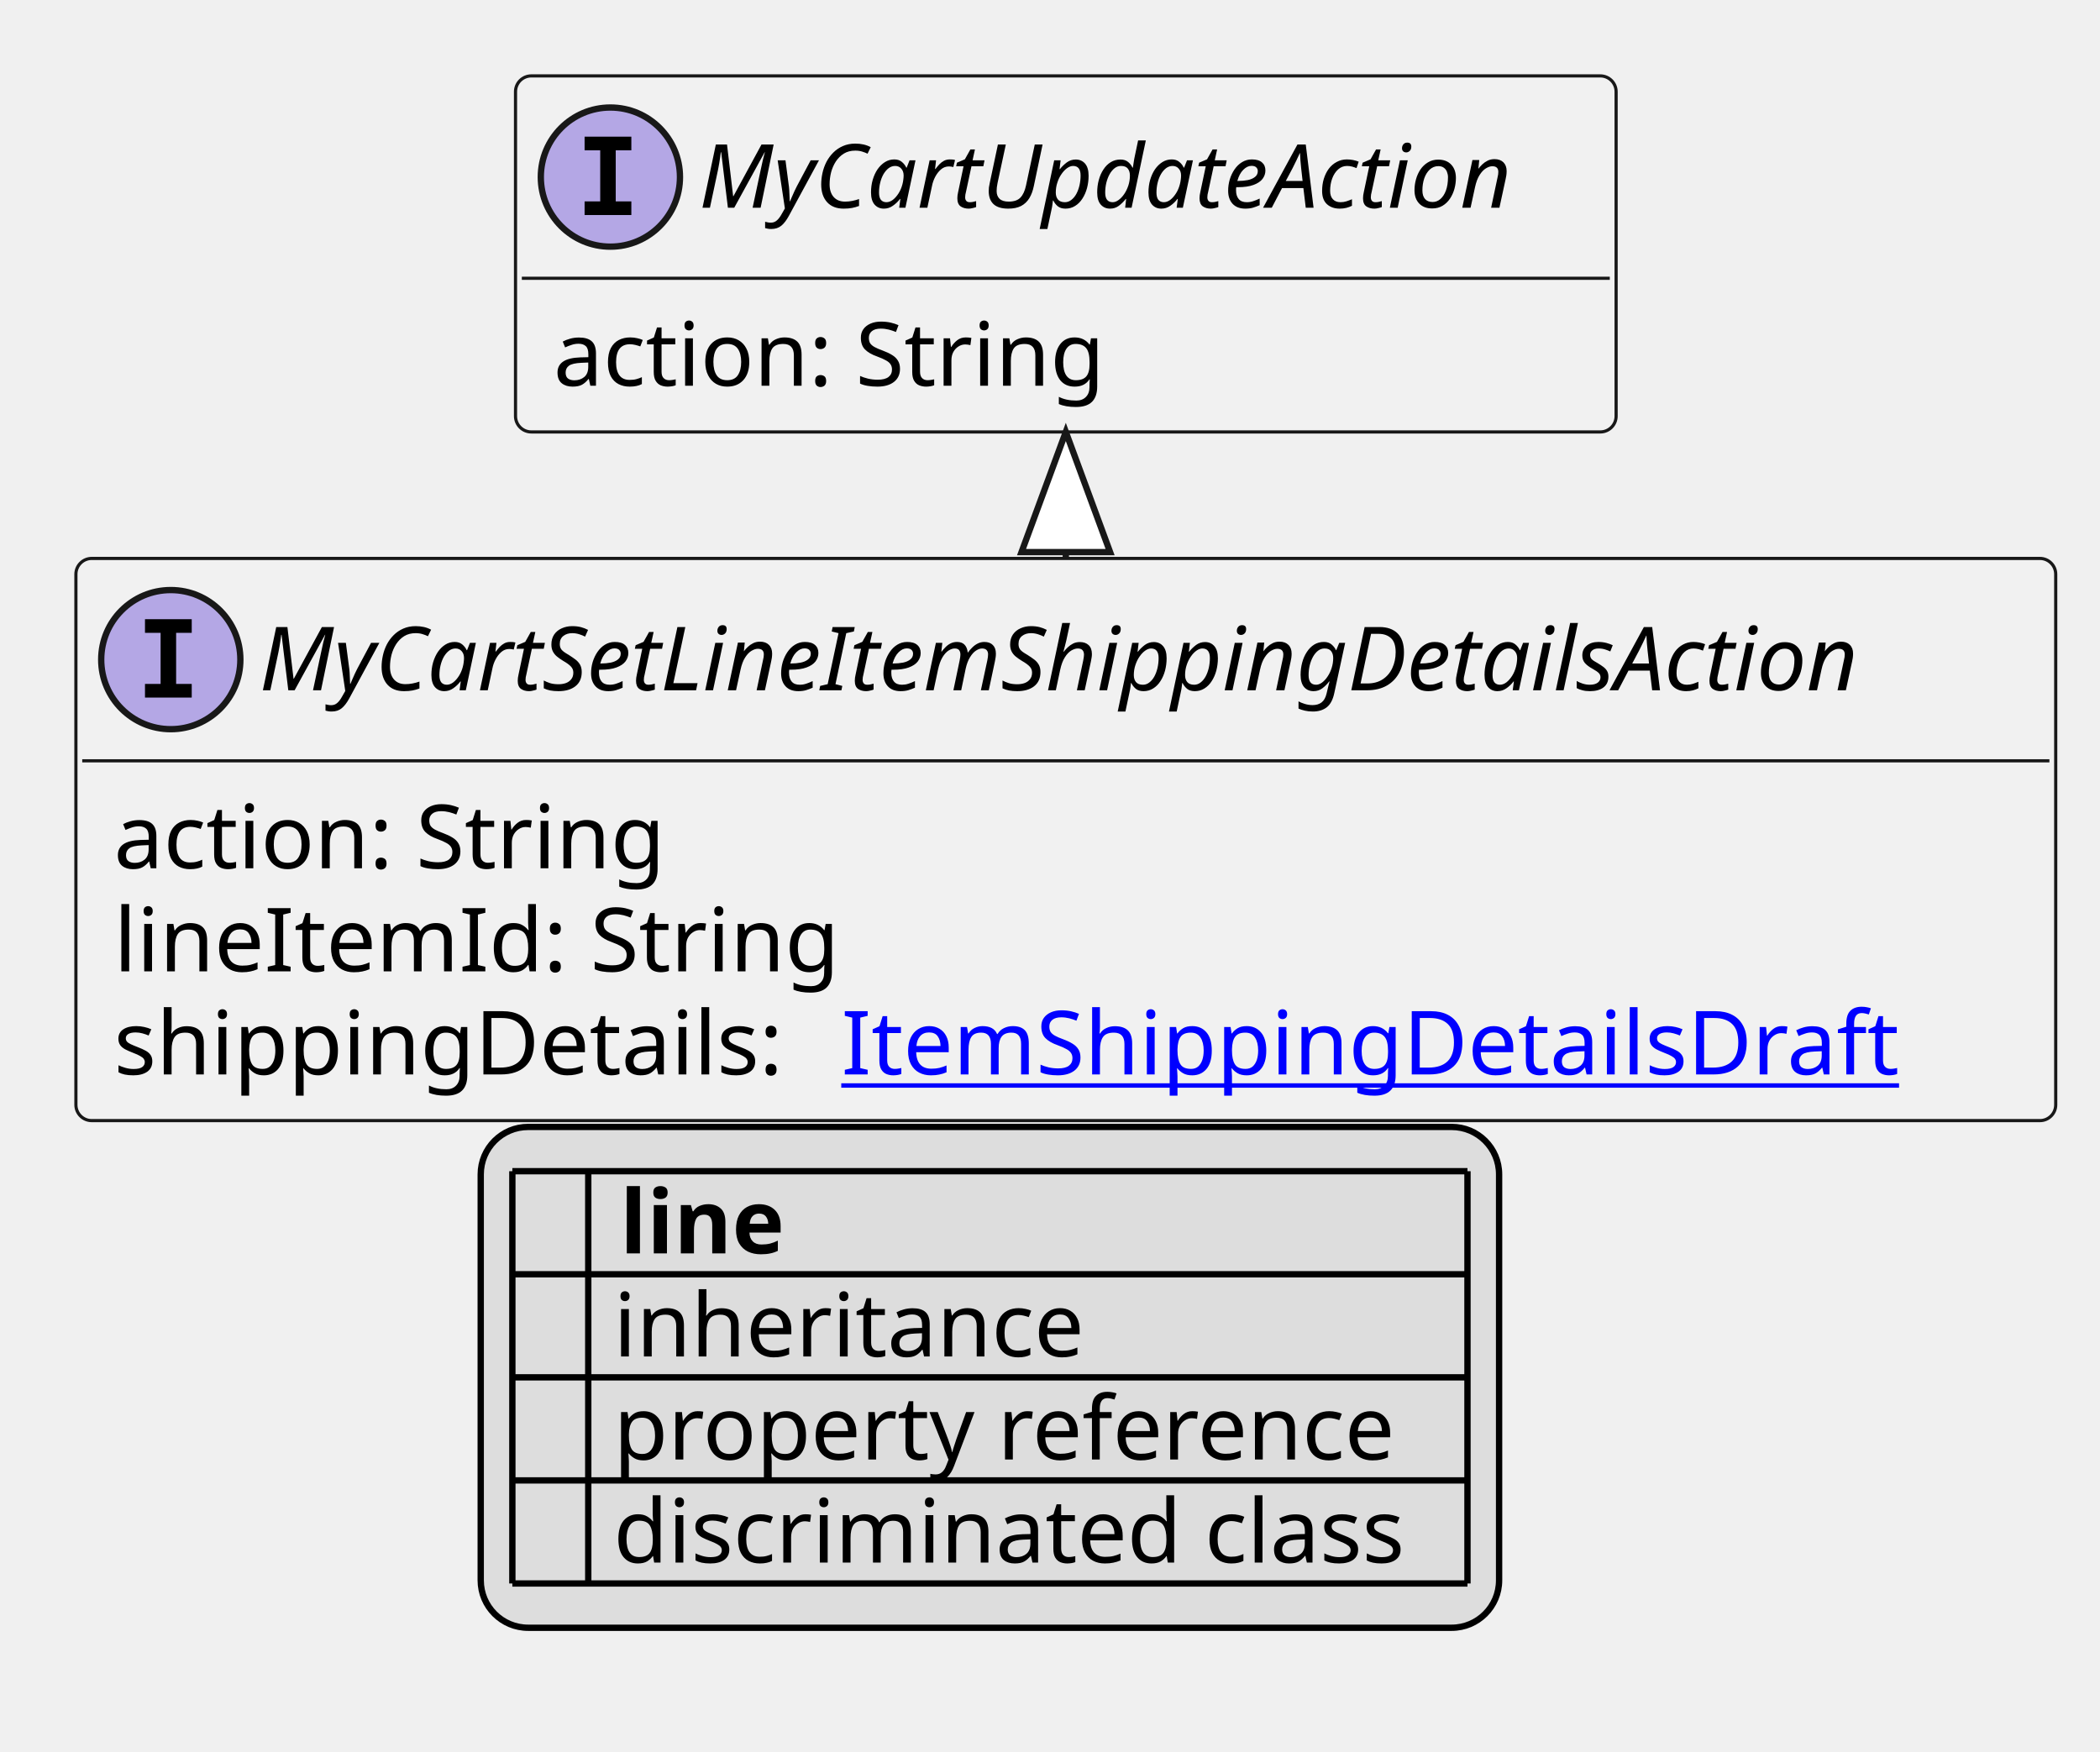
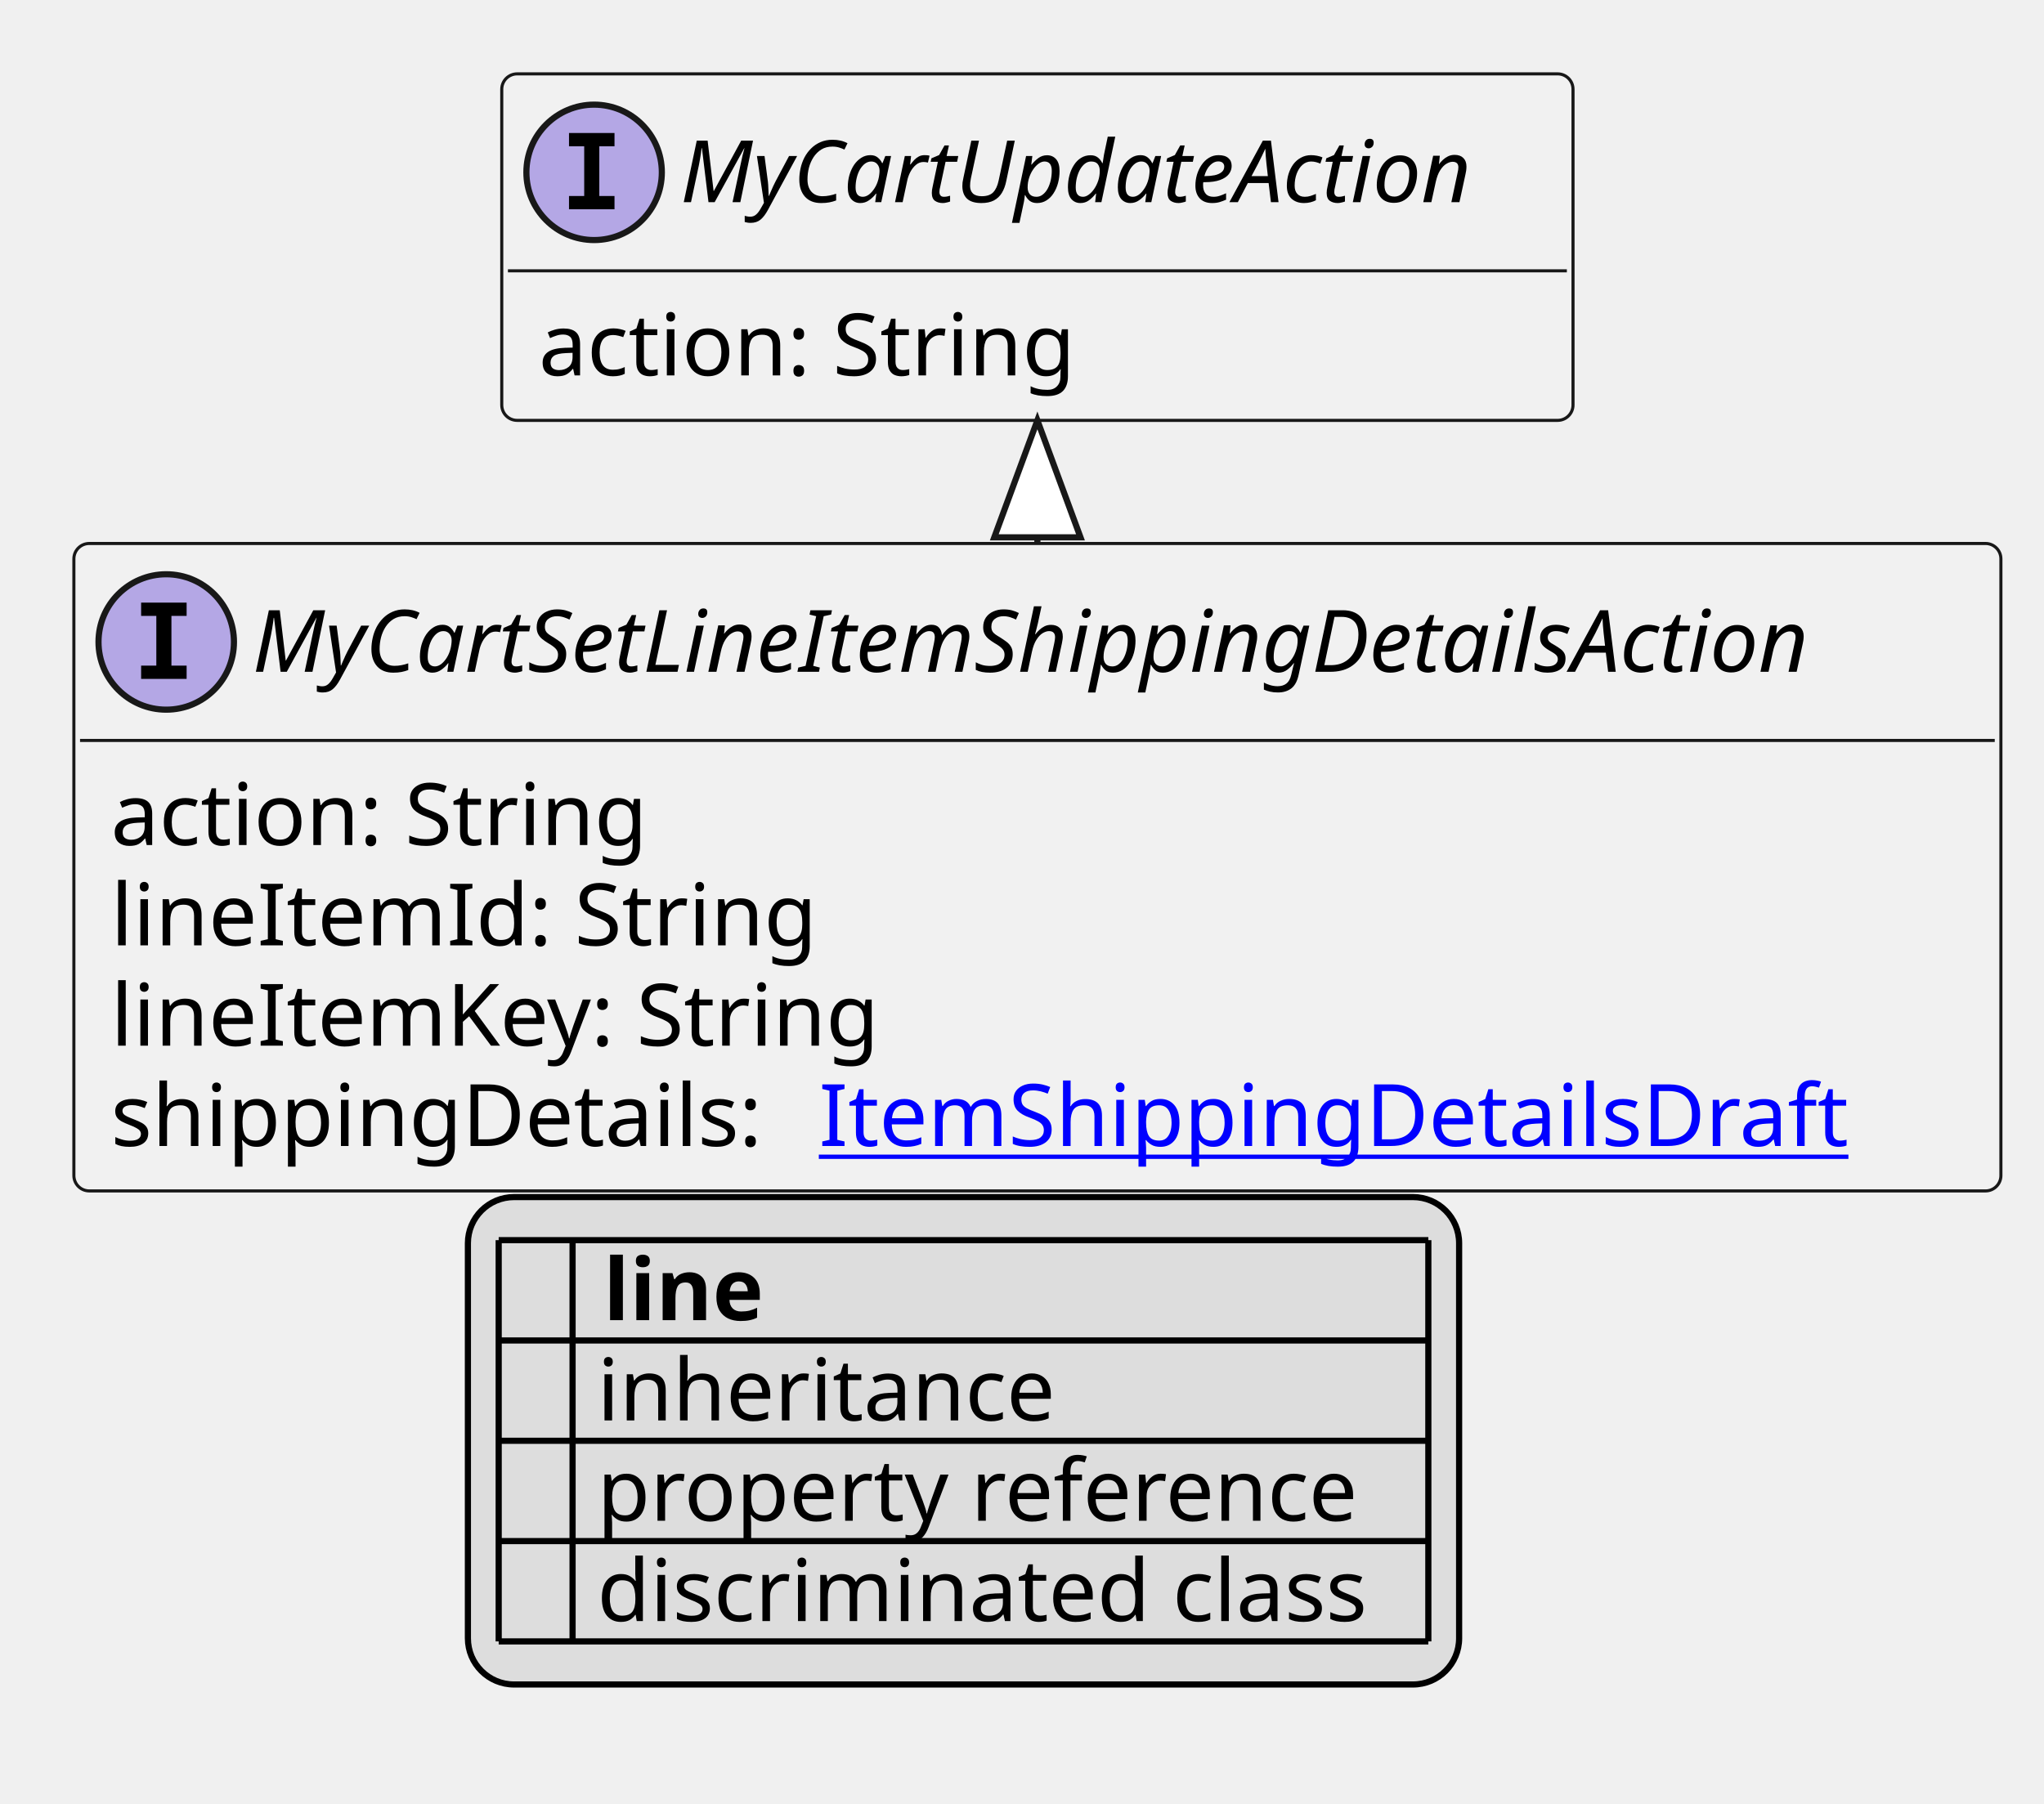
- <svg xmlns="http://www.w3.org/2000/svg" xmlns:xlink="http://www.w3.org/1999/xlink" contentStyleType="text/css" height="277px" preserveAspectRatio="none" style="width:332px;height:277px;background:#FFFFFF;" version="1.1" viewBox="0 0 332 277" width="332px" zoomAndPan="magnify">
+ <svg xmlns="http://www.w3.org/2000/svg" xmlns:xlink="http://www.w3.org/1999/xlink" contentStyleType="text/css" height="293px" preserveAspectRatio="none" style="width:332px;height:293px;background:#FFFFFF;" version="1.1" viewBox="0 0 332 293" width="332px" zoomAndPan="magnify">
  <defs>
-     <filter height="1" id="b7ignzqybbhhj0" width="1" x="0" y="0">
+     <filter height="1" id="b1u1n4radatyr50" width="1" x="0" y="0">
      <feFlood flood-color="#000000" result="flood" />
      <feComposite in="SourceGraphic" in2="flood" operator="over" />
    </filter>
-     <filter height="1" id="b7ignzqybbhhj1" width="1" x="0" y="0">
+     <filter height="1" id="b1u1n4radatyr51" width="1" x="0" y="0">
      <feFlood flood-color="#008000" result="flood" />
      <feComposite in="SourceGraphic" in2="flood" operator="over" />
    </filter>
-     <filter height="1" id="b7ignzqybbhhj2" width="1" x="0" y="0">
+     <filter height="1" id="b1u1n4radatyr52" width="1" x="0" y="0">
      <feFlood flood-color="#0000FF" result="flood" />
      <feComposite in="SourceGraphic" in2="flood" operator="over" />
    </filter>
  </defs>
  <g>
    <a href="MyCartSetLineItemShippingDetailsAction.svg" target="_top" title="MyCartSetLineItemShippingDetailsAction.svg" xlink:actuate="onRequest" xlink:href="MyCartSetLineItemShippingDetailsAction.svg" xlink:show="new" xlink:title="MyCartSetLineItemShippingDetailsAction.svg" xlink:type="simple">
      <g id="elem_MyCartSetLineItemShippingDetailsAction">
-         <rect codeLine="10" fill="#F1F1F1" height="88.891" id="MyCartSetLineItemShippingDetailsAction" rx="2.5" ry="2.5" style="stroke:#181818;stroke-width:0.5;" width="313" x="12" y="88.297" />
+         <rect codeLine="10" fill="#F1F1F1" height="105.188" id="MyCartSetLineItemShippingDetailsAction" rx="2.5" ry="2.5" style="stroke:#181818;stroke-width:0.5;" width="313" x="12" y="88.297" />
        <ellipse cx="27" cy="104.297" fill="#B4A7E5" rx="11" ry="11" style="stroke:#181818;stroke-width:1.0;" />
        <path d="M22.922,100.062 L22.922,97.906 L30.312,97.906 L30.312,100.062 L27.844,100.062 L27.844,108.141 L30.312,108.141 L30.312,110.297 L22.922,110.297 L22.922,108.141 L25.391,108.141 L25.391,100.062 L22.922,100.062 Z " fill="#000000" />
        <text fill="#000000" font-family="sans-serif" font-size="14" font-style="italic" lengthAdjust="spacing" textLength="281" x="41" y="109.144">MyCartSetLineItemShippingDetailsAction</text>
        <line style="stroke:#181818;stroke-width:0.5;" x1="13" x2="324" y1="120.297" y2="120.297" />
        <text fill="#000000" font-family="sans-serif" font-size="14" lengthAdjust="spacing" textLength="91" x="18" y="137.292">action: String</text>
        <text fill="#000000" font-family="sans-serif" font-size="14" lengthAdjust="spacing" textLength="115" x="18" y="153.589">lineItemId: String</text>
-         <text fill="#000000" font-family="sans-serif" font-size="14" lengthAdjust="spacing" textLength="111" x="18" y="169.886">shippingDetails:</text>
+         <text fill="#000000" font-family="sans-serif" font-size="14" lengthAdjust="spacing" textLength="128" x="18" y="169.886">lineItemKey: String</text>
+         <text fill="#000000" font-family="sans-serif" font-size="14" lengthAdjust="spacing" textLength="111" x="18" y="186.183">shippingDetails:</text>
        <a href="ItemShippingDetailsDraft.svg" target="_top" title="ItemShippingDetailsDraft.svg" xlink:actuate="onRequest" xlink:href="ItemShippingDetailsDraft.svg" xlink:show="new" xlink:title="ItemShippingDetailsDraft.svg" xlink:type="simple">
-           <text fill="#0000FF" font-family="sans-serif" font-size="14" lengthAdjust="spacing" text-decoration="underline" textLength="170" x="133" y="169.886">ItemShippingDetailsDraft</text>
+           <text fill="#0000FF" font-family="sans-serif" font-size="14" lengthAdjust="spacing" text-decoration="underline" textLength="170" x="133" y="186.183">ItemShippingDetailsDraft</text>
        </a>
      </g>
    </a>
    <a href="MyCartUpdateAction.svg" target="_top" title="MyCartUpdateAction.svg" xlink:actuate="onRequest" xlink:href="MyCartUpdateAction.svg" xlink:show="new" xlink:title="MyCartUpdateAction.svg" xlink:type="simple">
      <g id="elem_MyCartUpdateAction">
-         <rect codeLine="15" fill="#F1F1F1" height="56.297" id="MyCartUpdateAction" rx="2.5" ry="2.5" style="stroke:#181818;stroke-width:0.5;" width="174" x="81.5" y="12" />
+         <rect codeLine="16" fill="#F1F1F1" height="56.297" id="MyCartUpdateAction" rx="2.5" ry="2.5" style="stroke:#181818;stroke-width:0.5;" width="174" x="81.5" y="12" />
        <ellipse cx="96.5" cy="28" fill="#B4A7E5" rx="11" ry="11" style="stroke:#181818;stroke-width:1.0;" />
        <path d="M92.422,23.766 L92.422,21.609 L99.812,21.609 L99.812,23.766 L97.344,23.766 L97.344,31.844 L99.812,31.844 L99.812,34 L92.422,34 L92.422,31.844 L94.891,31.844 L94.891,23.766 L92.422,23.766 Z " fill="#000000" />
        <text fill="#000000" font-family="sans-serif" font-size="14" font-style="italic" lengthAdjust="spacing" textLength="142" x="110.5" y="32.847">MyCartUpdateAction</text>
        <line style="stroke:#181818;stroke-width:0.5;" x1="82.5" x2="254.5" y1="44" y2="44" />
        <text fill="#000000" font-family="sans-serif" font-size="14" lengthAdjust="spacing" textLength="91" x="87.5" y="60.995">action: String</text>
      </g>
    </a>
    <line style="stroke:#181818;stroke-width:1.0;" x1="168.5" x2="168.5" y1="68.297" y2="88.297" />
    <polygon fill="#FFFFFF" points="168.5,68.297,161.5,87.297,175.5,87.297,168.5,68.297" style="stroke:#181818;stroke-width:1.0;" />
-     <rect fill="#DDDDDD" height="79.188" id="_legend" rx="7.5" ry="7.5" style="stroke:#000000;stroke-width:1.0;" width="161" x="76" y="178.188" />
-     <text fill="#000000" font-family="sans-serif" font-size="14" font-weight="bold" lengthAdjust="spacing" textLength="5" x="81" y="198.183"> </text>
-     <text fill="#000000" font-family="sans-serif" font-size="14" font-weight="bold" lengthAdjust="spacing" textLength="28" x="98" y="198.183">line</text>
-     <text fill="#000000" filter="url(#b7ignzqybbhhj0)" font-family="sans-serif" font-size="14" lengthAdjust="spacing" textLength="12" x="81" y="214.48">   </text>
-     <text fill="#000000" font-family="sans-serif" font-size="14" lengthAdjust="spacing" textLength="77" x="97" y="214.48">inheritance</text>
-     <text fill="#000000" filter="url(#b7ignzqybbhhj1)" font-family="sans-serif" font-size="14" lengthAdjust="spacing" textLength="12" x="81" y="230.776">   </text>
-     <text fill="#000000" font-family="sans-serif" font-size="14" lengthAdjust="spacing" textLength="129" x="97" y="230.776">property reference</text>
-     <text fill="#000000" filter="url(#b7ignzqybbhhj2)" font-family="sans-serif" font-size="14" lengthAdjust="spacing" textLength="12" x="81" y="247.073">   </text>
-     <text fill="#000000" font-family="sans-serif" font-size="14" lengthAdjust="spacing" textLength="131" x="97" y="247.073">discriminated class</text>
-     <line style="stroke:#000000;stroke-width:1.0;" x1="81" x2="232" y1="185.188" y2="185.188" />
+     <rect fill="#DDDDDD" height="79.188" id="_legend" rx="7.5" ry="7.5" style="stroke:#000000;stroke-width:1.0;" width="161" x="76" y="194.484" />
+     <text fill="#000000" font-family="sans-serif" font-size="14" font-weight="bold" lengthAdjust="spacing" textLength="5" x="81" y="214.48"> </text>
+     <text fill="#000000" font-family="sans-serif" font-size="14" font-weight="bold" lengthAdjust="spacing" textLength="28" x="98" y="214.48">line</text>
+     <text fill="#000000" filter="url(#b1u1n4radatyr50)" font-family="sans-serif" font-size="14" lengthAdjust="spacing" textLength="12" x="81" y="230.776">   </text>
+     <text fill="#000000" font-family="sans-serif" font-size="14" lengthAdjust="spacing" textLength="77" x="97" y="230.776">inheritance</text>
+     <text fill="#000000" filter="url(#b1u1n4radatyr51)" font-family="sans-serif" font-size="14" lengthAdjust="spacing" textLength="12" x="81" y="247.073">   </text>
+     <text fill="#000000" font-family="sans-serif" font-size="14" lengthAdjust="spacing" textLength="129" x="97" y="247.073">property reference</text>
+     <text fill="#000000" filter="url(#b1u1n4radatyr52)" font-family="sans-serif" font-size="14" lengthAdjust="spacing" textLength="12" x="81" y="263.37">   </text>
+     <text fill="#000000" font-family="sans-serif" font-size="14" lengthAdjust="spacing" textLength="131" x="97" y="263.37">discriminated class</text>
    <line style="stroke:#000000;stroke-width:1.0;" x1="81" x2="232" y1="201.484" y2="201.484" />
    <line style="stroke:#000000;stroke-width:1.0;" x1="81" x2="232" y1="217.781" y2="217.781" />
    <line style="stroke:#000000;stroke-width:1.0;" x1="81" x2="232" y1="234.078" y2="234.078" />
    <line style="stroke:#000000;stroke-width:1.0;" x1="81" x2="232" y1="250.375" y2="250.375" />
-     <line style="stroke:#000000;stroke-width:1.0;" x1="81" x2="81" y1="185.188" y2="250.375" />
-     <line style="stroke:#000000;stroke-width:1.0;" x1="93" x2="93" y1="185.188" y2="250.375" />
-     <line style="stroke:#000000;stroke-width:1.0;" x1="232" x2="232" y1="185.188" y2="250.375" />
+     <line style="stroke:#000000;stroke-width:1.0;" x1="81" x2="232" y1="266.672" y2="266.672" />
+     <line style="stroke:#000000;stroke-width:1.0;" x1="81" x2="81" y1="201.484" y2="266.672" />
+     <line style="stroke:#000000;stroke-width:1.0;" x1="93" x2="93" y1="201.484" y2="266.672" />
+     <line style="stroke:#000000;stroke-width:1.0;" x1="232" x2="232" y1="201.484" y2="266.672" />
  </g>
</svg>
